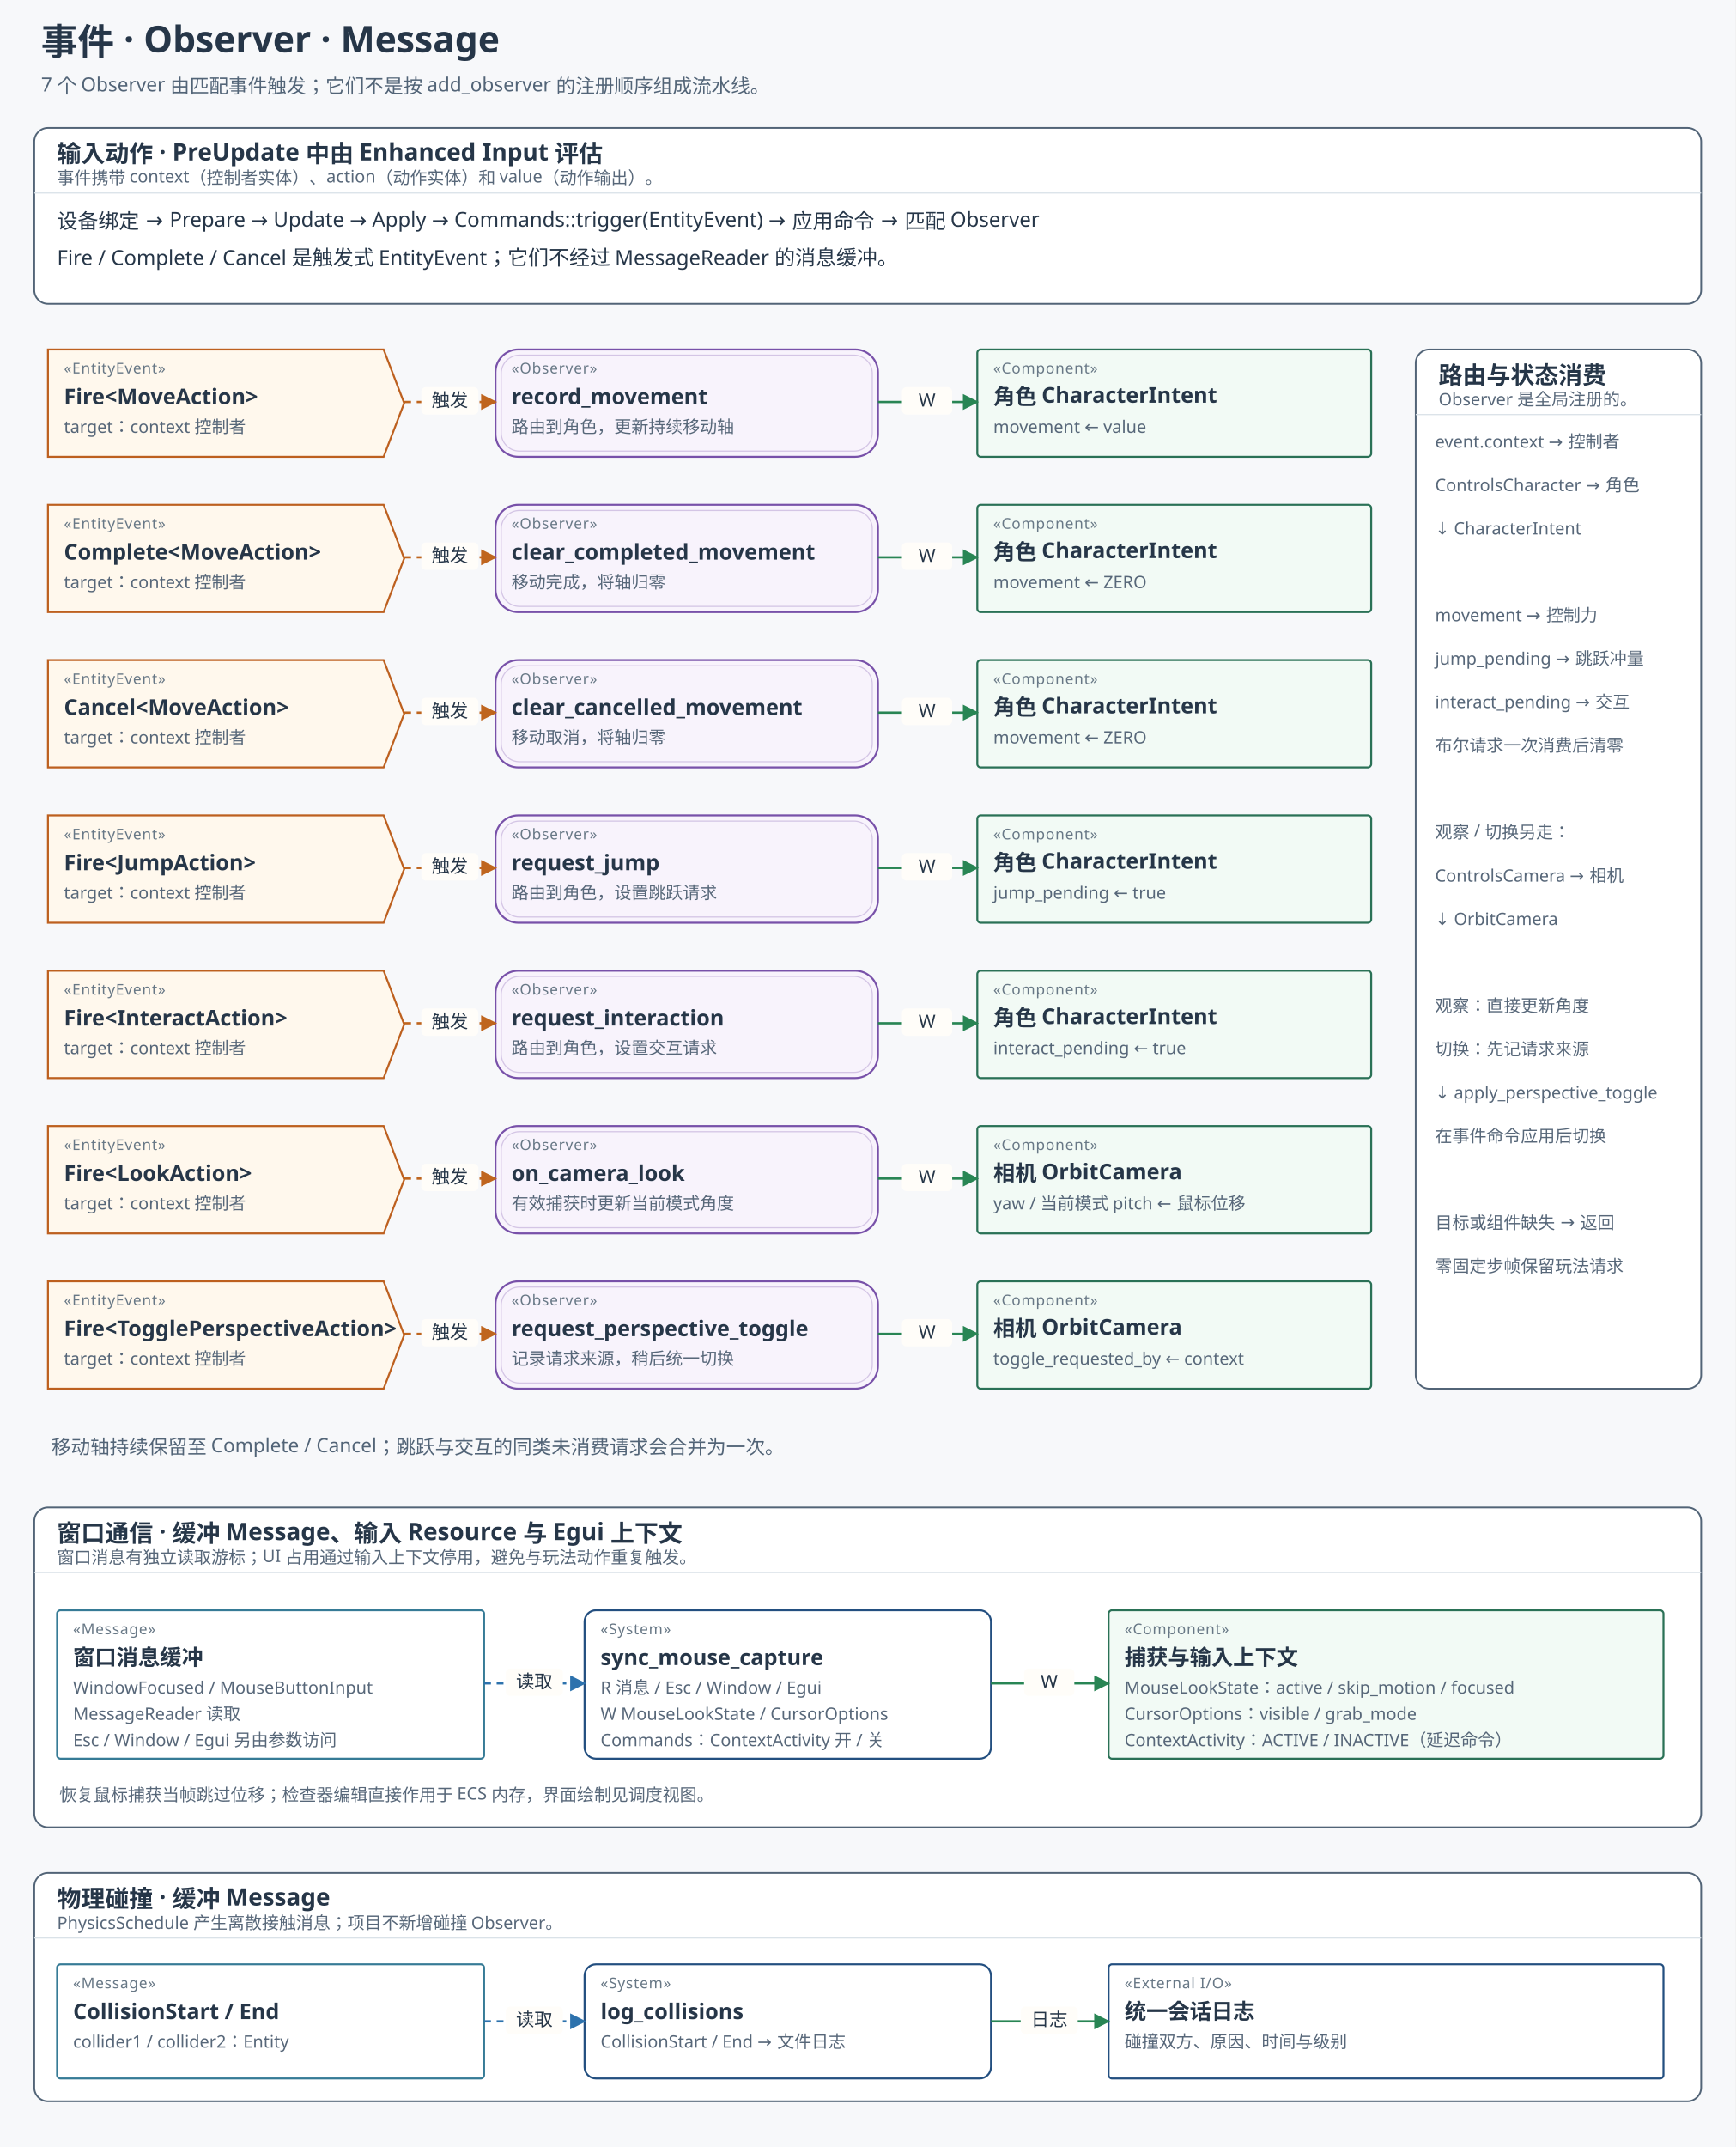
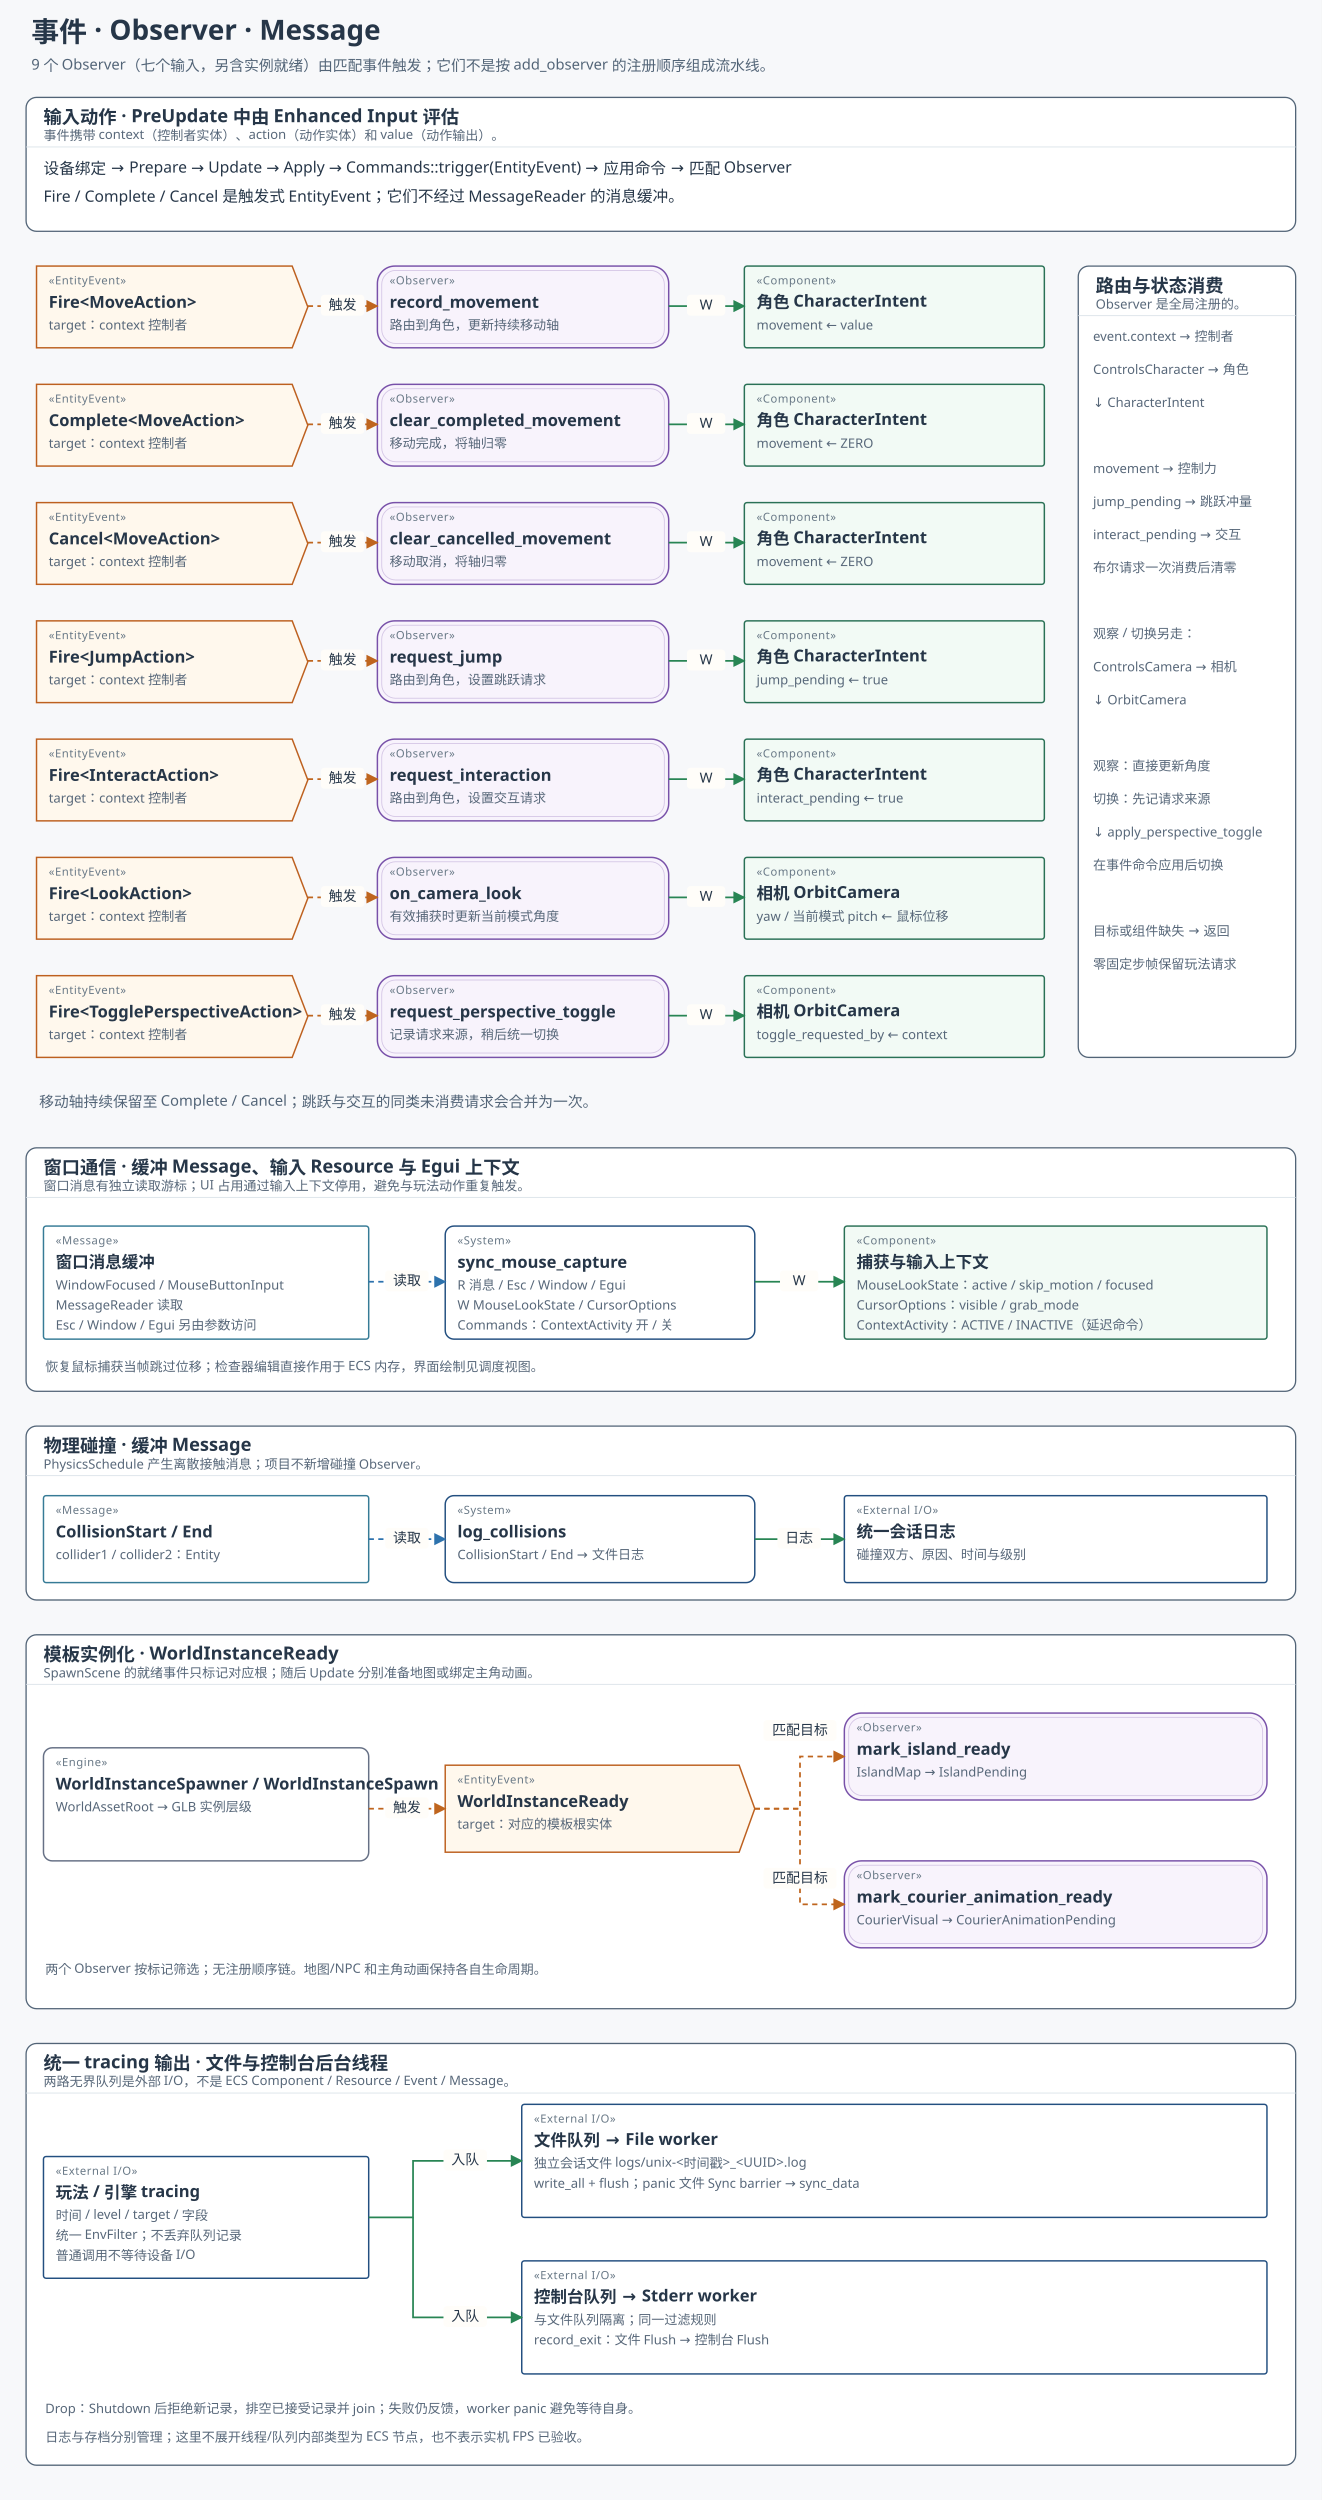
- <svg xmlns="http://www.w3.org/2000/svg" width="1520" height="1880" viewBox="0 0 1520 1880" role="img" aria-labelledby="title">
+ <svg xmlns="http://www.w3.org/2000/svg" width="1520" height="2875" viewBox="0 0 1520 2875" role="img" aria-labelledby="title">
  <defs>
    <marker id="arrow-order" viewBox="0 0 10 10" refX="9" refY="5" markerWidth="7" markerHeight="7" orient="auto-start-reverse">
      <path d="M0,0 L10,5 L0,10" fill="#324153" />
    </marker>
    <marker id="arrow-read" viewBox="0 0 10 10" refX="9" refY="5" markerWidth="7" markerHeight="7" orient="auto-start-reverse">
      <path d="M0,0 L10,5 L0,10" fill="#2d72ad" />
    </marker>
    <marker id="arrow-write" viewBox="0 0 10 10" refX="9" refY="5" markerWidth="7" markerHeight="7" orient="auto-start-reverse">
      <path d="M0,0 L10,5 L0,10" fill="#288554" />
    </marker>
    <marker id="arrow-trigger" viewBox="0 0 10 10" refX="9" refY="5" markerWidth="7" markerHeight="7" orient="auto-start-reverse">
      <path d="M0,0 L10,5 L0,10" fill="#bf651e" />
    </marker>
    <marker id="arrow-reference" viewBox="0 0 10 10" refX="9" refY="5" markerWidth="7" markerHeight="7" orient="auto-start-reverse">
      <path d="M0,0 L10,5 L0,10" fill="#7b65a6" />
    </marker>
    <marker id="arrow-relationship" viewBox="0 0 10 10" refX="9" refY="5" markerWidth="7" markerHeight="7" orient="auto-start-reverse">
      <path d="M0,0 L10,5 L0,10" fill="#7b65a6" />
    </marker>
    <marker id="arrow-registration" viewBox="0 0 10 10" refX="9" refY="5" markerWidth="7" markerHeight="7" orient="auto-start-reverse">
      <path d="M0,0 L10,5 L0,10" fill="#89939f" />
    </marker>
    <style>text{font-family:'Segoe UI','Microsoft YaHei',sans-serif;fill:#263648}.body{font-size:18px}.small{font-size:15px;fill:#576779}.stereotype{font-size:13px;fill:#687886;letter-spacing:.6px}.node-title{font-size:19px;font-weight:600}.group-title{font-size:21px;font-weight:600}.edge-label{font-size:16px}.page-title{font-size:32px;font-weight:650}.section-title{font-size:24px;font-weight:650}.note{font-size:17px;fill:#526477}.node{cursor:pointer}.node:focus{outline:none}.node.selected&gt;rect,.node.selected&gt;path{stroke:#db7521;stroke-width:4}.node.dim{opacity:.20}.edge.dim{opacity:.13}.edge.focused&gt;path{stroke-width:3.5}</style>
  </defs>
  <rect width="100%" height="100%" fill="#f7f8fa" />
  <text x="36" y="48" class="page-title" text-anchor="start">事件 · Observer · Message</text>
-   <text x="36" y="80" class="note" text-anchor="start">7 个 Observer 由匹配事件触发；它们不是按 add_observer 的注册顺序组成流水线。</text>
+   <text x="36" y="80" class="note" text-anchor="start">9 个 Observer（七个输入，另含实例就绪）由匹配事件触发；它们不是按 add_observer 的注册顺序组成流水线。</text>
  <g>
    <rect x="30" y="112" width="1460" height="154" rx="12" fill="#fff" stroke="#526477" stroke-width="1.5" />
    <path d="M30,169H1490" stroke="#dae2e8" />
    <text x="50" y="142" class="group-title" text-anchor="start">输入动作 · PreUpdate 中由 Enhanced Input 评估</text>
    <text x="50" y="161" class="small" text-anchor="start">事件携带 context（控制者实体）、action（动作实体）和 value（动作输出）。</text>
  </g>
  <text x="50" y="200" class="body" text-anchor="start">设备绑定 → Prepare → Update → Apply → Commands::trigger(EntityEvent) → 应用命令 → 匹配 Observer</text>
  <text x="50" y="232" class="body" text-anchor="start">Fire / Complete / Cancel 是触发式 EntityEvent；它们不经过 MessageReader 的消息缓冲。</text>
  <g class="node event" data-id="event-observe_move" tabindex="0" role="button" aria-label="Fire&lt;MoveAction&gt;">
    <path d="M42,306H336L354,353L336,400H42Z" fill="#fff8ed" stroke="#bd601f" stroke-width="1.7" />
    <text x="56" y="327" class="stereotype" text-anchor="start">«EntityEvent»</text>
    <text x="56" y="354" class="node-title" text-anchor="start">Fire&lt;MoveAction&gt;</text>
    <text x="56" y="379" class="small" text-anchor="start">target：context 控制者</text>
  </g>
  <g class="node observer" data-id="observe_move" tabindex="0" role="button" aria-label="record_movement">
    <rect x="434" y="306" width="335" height="94" rx="20" fill="#f8f3fc" stroke="#7851a9" stroke-width="1.7" />
    <rect x="439" y="311" width="325" height="84" rx="16" fill="none" stroke="#7851a9" stroke-opacity=".28" />
    <text x="448" y="327" class="stereotype" text-anchor="start">«Observer»</text>
    <text x="448" y="354" class="node-title" text-anchor="start">record_movement</text>
    <text x="448" y="379" class="small" text-anchor="start">路由到角色，更新持续移动轴</text>
  </g>
  <g class="node component" data-id="result-observe_move" tabindex="0" role="button" aria-label="角色 CharacterIntent">
    <rect x="856" y="306" width="345" height="94" rx="3" fill="#f2faf5" stroke="#2a7156" stroke-width="1.7" />
    <text x="870" y="327" class="stereotype" text-anchor="start">«Component»</text>
    <text x="870" y="354" class="node-title" text-anchor="start">角色 CharacterIntent</text>
    <text x="870" y="379" class="small" text-anchor="start">movement ← value</text>
  </g>
  <g class="edge trigger" data-connect="event-observe_move|observe_move">
    <path d="M354,352 L434,352" stroke="#bf651e" stroke-width="2" fill="none" stroke-dasharray="6 5" marker-end="url(#arrow-trigger)" />
    <rect x="369" y="339" width="50" height="24" rx="4" fill="#fffdf9" />
    <text x="394" y="356" class="edge-label" text-anchor="middle">触发</text>
  </g>
  <g class="edge write" data-connect="observe_move|result-observe_move|character.CharacterIntent">
    <path d="M769,352 L856,352" stroke="#288554" stroke-width="2" fill="none" marker-end="url(#arrow-write)" />
    <rect x="790" y="339" width="44" height="24" rx="4" fill="#fffdf9" />
    <text x="812" y="356" class="edge-label" text-anchor="middle">W</text>
  </g>
  <g class="node event" data-id="event-observe_complete" tabindex="0" role="button" aria-label="Complete&lt;MoveAction&gt;">
    <path d="M42,442H336L354,489L336,536H42Z" fill="#fff8ed" stroke="#bd601f" stroke-width="1.7" />
    <text x="56" y="463" class="stereotype" text-anchor="start">«EntityEvent»</text>
    <text x="56" y="490" class="node-title" text-anchor="start">Complete&lt;MoveAction&gt;</text>
    <text x="56" y="515" class="small" text-anchor="start">target：context 控制者</text>
  </g>
  <g class="node observer" data-id="observe_complete" tabindex="0" role="button" aria-label="clear_completed_movement">
    <rect x="434" y="442" width="335" height="94" rx="20" fill="#f8f3fc" stroke="#7851a9" stroke-width="1.7" />
    <rect x="439" y="447" width="325" height="84" rx="16" fill="none" stroke="#7851a9" stroke-opacity=".28" />
    <text x="448" y="463" class="stereotype" text-anchor="start">«Observer»</text>
    <text x="448" y="490" class="node-title" text-anchor="start">clear_completed_movement</text>
    <text x="448" y="515" class="small" text-anchor="start">移动完成，将轴归零</text>
  </g>
  <g class="node component" data-id="result-observe_complete" tabindex="0" role="button" aria-label="角色 CharacterIntent">
    <rect x="856" y="442" width="345" height="94" rx="3" fill="#f2faf5" stroke="#2a7156" stroke-width="1.7" />
    <text x="870" y="463" class="stereotype" text-anchor="start">«Component»</text>
    <text x="870" y="490" class="node-title" text-anchor="start">角色 CharacterIntent</text>
    <text x="870" y="515" class="small" text-anchor="start">movement ← ZERO</text>
  </g>
  <g class="edge trigger" data-connect="event-observe_complete|observe_complete">
    <path d="M354,488 L434,488" stroke="#bf651e" stroke-width="2" fill="none" stroke-dasharray="6 5" marker-end="url(#arrow-trigger)" />
    <rect x="369" y="475" width="50" height="24" rx="4" fill="#fffdf9" />
    <text x="394" y="492" class="edge-label" text-anchor="middle">触发</text>
  </g>
  <g class="edge write" data-connect="observe_complete|result-observe_complete|character.CharacterIntent">
    <path d="M769,488 L856,488" stroke="#288554" stroke-width="2" fill="none" marker-end="url(#arrow-write)" />
    <rect x="790" y="475" width="44" height="24" rx="4" fill="#fffdf9" />
    <text x="812" y="492" class="edge-label" text-anchor="middle">W</text>
  </g>
  <g class="node event" data-id="event-observe_cancel" tabindex="0" role="button" aria-label="Cancel&lt;MoveAction&gt;">
    <path d="M42,578H336L354,625L336,672H42Z" fill="#fff8ed" stroke="#bd601f" stroke-width="1.7" />
    <text x="56" y="599" class="stereotype" text-anchor="start">«EntityEvent»</text>
    <text x="56" y="626" class="node-title" text-anchor="start">Cancel&lt;MoveAction&gt;</text>
    <text x="56" y="651" class="small" text-anchor="start">target：context 控制者</text>
  </g>
  <g class="node observer" data-id="observe_cancel" tabindex="0" role="button" aria-label="clear_cancelled_movement">
    <rect x="434" y="578" width="335" height="94" rx="20" fill="#f8f3fc" stroke="#7851a9" stroke-width="1.7" />
    <rect x="439" y="583" width="325" height="84" rx="16" fill="none" stroke="#7851a9" stroke-opacity=".28" />
    <text x="448" y="599" class="stereotype" text-anchor="start">«Observer»</text>
    <text x="448" y="626" class="node-title" text-anchor="start">clear_cancelled_movement</text>
    <text x="448" y="651" class="small" text-anchor="start">移动取消，将轴归零</text>
  </g>
  <g class="node component" data-id="result-observe_cancel" tabindex="0" role="button" aria-label="角色 CharacterIntent">
    <rect x="856" y="578" width="345" height="94" rx="3" fill="#f2faf5" stroke="#2a7156" stroke-width="1.7" />
    <text x="870" y="599" class="stereotype" text-anchor="start">«Component»</text>
    <text x="870" y="626" class="node-title" text-anchor="start">角色 CharacterIntent</text>
    <text x="870" y="651" class="small" text-anchor="start">movement ← ZERO</text>
  </g>
  <g class="edge trigger" data-connect="event-observe_cancel|observe_cancel">
    <path d="M354,624 L434,624" stroke="#bf651e" stroke-width="2" fill="none" stroke-dasharray="6 5" marker-end="url(#arrow-trigger)" />
    <rect x="369" y="611" width="50" height="24" rx="4" fill="#fffdf9" />
    <text x="394" y="628" class="edge-label" text-anchor="middle">触发</text>
  </g>
  <g class="edge write" data-connect="observe_cancel|result-observe_cancel|character.CharacterIntent">
    <path d="M769,624 L856,624" stroke="#288554" stroke-width="2" fill="none" marker-end="url(#arrow-write)" />
    <rect x="790" y="611" width="44" height="24" rx="4" fill="#fffdf9" />
    <text x="812" y="628" class="edge-label" text-anchor="middle">W</text>
  </g>
  <g class="node event" data-id="event-observe_jump" tabindex="0" role="button" aria-label="Fire&lt;JumpAction&gt;">
    <path d="M42,714H336L354,761L336,808H42Z" fill="#fff8ed" stroke="#bd601f" stroke-width="1.7" />
    <text x="56" y="735" class="stereotype" text-anchor="start">«EntityEvent»</text>
    <text x="56" y="762" class="node-title" text-anchor="start">Fire&lt;JumpAction&gt;</text>
    <text x="56" y="787" class="small" text-anchor="start">target：context 控制者</text>
  </g>
  <g class="node observer" data-id="observe_jump" tabindex="0" role="button" aria-label="request_jump">
    <rect x="434" y="714" width="335" height="94" rx="20" fill="#f8f3fc" stroke="#7851a9" stroke-width="1.7" />
    <rect x="439" y="719" width="325" height="84" rx="16" fill="none" stroke="#7851a9" stroke-opacity=".28" />
    <text x="448" y="735" class="stereotype" text-anchor="start">«Observer»</text>
    <text x="448" y="762" class="node-title" text-anchor="start">request_jump</text>
    <text x="448" y="787" class="small" text-anchor="start">路由到角色，设置跳跃请求</text>
  </g>
  <g class="node component" data-id="result-observe_jump" tabindex="0" role="button" aria-label="角色 CharacterIntent">
    <rect x="856" y="714" width="345" height="94" rx="3" fill="#f2faf5" stroke="#2a7156" stroke-width="1.7" />
    <text x="870" y="735" class="stereotype" text-anchor="start">«Component»</text>
    <text x="870" y="762" class="node-title" text-anchor="start">角色 CharacterIntent</text>
    <text x="870" y="787" class="small" text-anchor="start">jump_pending ← true</text>
  </g>
  <g class="edge trigger" data-connect="event-observe_jump|observe_jump">
    <path d="M354,760 L434,760" stroke="#bf651e" stroke-width="2" fill="none" stroke-dasharray="6 5" marker-end="url(#arrow-trigger)" />
    <rect x="369" y="747" width="50" height="24" rx="4" fill="#fffdf9" />
    <text x="394" y="764" class="edge-label" text-anchor="middle">触发</text>
  </g>
  <g class="edge write" data-connect="observe_jump|result-observe_jump|character.CharacterIntent">
    <path d="M769,760 L856,760" stroke="#288554" stroke-width="2" fill="none" marker-end="url(#arrow-write)" />
    <rect x="790" y="747" width="44" height="24" rx="4" fill="#fffdf9" />
    <text x="812" y="764" class="edge-label" text-anchor="middle">W</text>
  </g>
  <g class="node event" data-id="event-observe_interact" tabindex="0" role="button" aria-label="Fire&lt;InteractAction&gt;">
    <path d="M42,850H336L354,897L336,944H42Z" fill="#fff8ed" stroke="#bd601f" stroke-width="1.7" />
    <text x="56" y="871" class="stereotype" text-anchor="start">«EntityEvent»</text>
    <text x="56" y="898" class="node-title" text-anchor="start">Fire&lt;InteractAction&gt;</text>
    <text x="56" y="923" class="small" text-anchor="start">target：context 控制者</text>
  </g>
  <g class="node observer" data-id="observe_interact" tabindex="0" role="button" aria-label="request_interaction">
    <rect x="434" y="850" width="335" height="94" rx="20" fill="#f8f3fc" stroke="#7851a9" stroke-width="1.7" />
    <rect x="439" y="855" width="325" height="84" rx="16" fill="none" stroke="#7851a9" stroke-opacity=".28" />
    <text x="448" y="871" class="stereotype" text-anchor="start">«Observer»</text>
    <text x="448" y="898" class="node-title" text-anchor="start">request_interaction</text>
    <text x="448" y="923" class="small" text-anchor="start">路由到角色，设置交互请求</text>
  </g>
  <g class="node component" data-id="result-observe_interact" tabindex="0" role="button" aria-label="角色 CharacterIntent">
    <rect x="856" y="850" width="345" height="94" rx="3" fill="#f2faf5" stroke="#2a7156" stroke-width="1.7" />
    <text x="870" y="871" class="stereotype" text-anchor="start">«Component»</text>
    <text x="870" y="898" class="node-title" text-anchor="start">角色 CharacterIntent</text>
    <text x="870" y="923" class="small" text-anchor="start">interact_pending ← true</text>
  </g>
  <g class="edge trigger" data-connect="event-observe_interact|observe_interact">
    <path d="M354,896 L434,896" stroke="#bf651e" stroke-width="2" fill="none" stroke-dasharray="6 5" marker-end="url(#arrow-trigger)" />
    <rect x="369" y="883" width="50" height="24" rx="4" fill="#fffdf9" />
    <text x="394" y="900" class="edge-label" text-anchor="middle">触发</text>
  </g>
  <g class="edge write" data-connect="observe_interact|result-observe_interact|character.CharacterIntent">
    <path d="M769,896 L856,896" stroke="#288554" stroke-width="2" fill="none" marker-end="url(#arrow-write)" />
    <rect x="790" y="883" width="44" height="24" rx="4" fill="#fffdf9" />
    <text x="812" y="900" class="edge-label" text-anchor="middle">W</text>
  </g>
  <g class="node event" data-id="event-observe_look" tabindex="0" role="button" aria-label="Fire&lt;LookAction&gt;">
    <path d="M42,986H336L354,1033L336,1080H42Z" fill="#fff8ed" stroke="#bd601f" stroke-width="1.7" />
    <text x="56" y="1007" class="stereotype" text-anchor="start">«EntityEvent»</text>
    <text x="56" y="1034" class="node-title" text-anchor="start">Fire&lt;LookAction&gt;</text>
    <text x="56" y="1059" class="small" text-anchor="start">target：context 控制者</text>
  </g>
  <g class="node observer" data-id="observe_look" tabindex="0" role="button" aria-label="on_camera_look">
    <rect x="434" y="986" width="335" height="94" rx="20" fill="#f8f3fc" stroke="#7851a9" stroke-width="1.7" />
    <rect x="439" y="991" width="325" height="84" rx="16" fill="none" stroke="#7851a9" stroke-opacity=".28" />
    <text x="448" y="1007" class="stereotype" text-anchor="start">«Observer»</text>
    <text x="448" y="1034" class="node-title" text-anchor="start">on_camera_look</text>
    <text x="448" y="1059" class="small" text-anchor="start">有效捕获时更新当前模式角度</text>
  </g>
  <g class="node component" data-id="result-observe_look" tabindex="0" role="button" aria-label="相机 OrbitCamera">
    <rect x="856" y="986" width="345" height="94" rx="3" fill="#f2faf5" stroke="#2a7156" stroke-width="1.7" />
    <text x="870" y="1007" class="stereotype" text-anchor="start">«Component»</text>
    <text x="870" y="1034" class="node-title" text-anchor="start">相机 OrbitCamera</text>
    <text x="870" y="1059" class="small" text-anchor="start">yaw / 当前模式 pitch ← 鼠标位移</text>
  </g>
  <g class="edge trigger" data-connect="event-observe_look|observe_look">
    <path d="M354,1032 L434,1032" stroke="#bf651e" stroke-width="2" fill="none" stroke-dasharray="6 5" marker-end="url(#arrow-trigger)" />
    <rect x="369" y="1019" width="50" height="24" rx="4" fill="#fffdf9" />
    <text x="394" y="1036" class="edge-label" text-anchor="middle">触发</text>
  </g>
  <g class="edge write" data-connect="observe_look|result-observe_look|camera.OrbitCamera">
    <path d="M769,1032 L856,1032" stroke="#288554" stroke-width="2" fill="none" marker-end="url(#arrow-write)" />
    <rect x="790" y="1019" width="44" height="24" rx="4" fill="#fffdf9" />
    <text x="812" y="1036" class="edge-label" text-anchor="middle">W</text>
  </g>
  <g class="node event" data-id="event-observe_perspective" tabindex="0" role="button" aria-label="Fire&lt;TogglePerspectiveAction&gt;">
    <path d="M42,1122H336L354,1169L336,1216H42Z" fill="#fff8ed" stroke="#bd601f" stroke-width="1.7" />
    <text x="56" y="1143" class="stereotype" text-anchor="start">«EntityEvent»</text>
    <text textLength="278" lengthAdjust="spacingAndGlyphs" x="56" y="1170" class="node-title" text-anchor="start">Fire&lt;TogglePerspectiveAction&gt;</text>
    <text x="56" y="1195" class="small" text-anchor="start">target：context 控制者</text>
  </g>
  <g class="node observer" data-id="observe_perspective" tabindex="0" role="button" aria-label="request_perspective_toggle">
    <rect x="434" y="1122" width="335" height="94" rx="20" fill="#f8f3fc" stroke="#7851a9" stroke-width="1.7" />
    <rect x="439" y="1127" width="325" height="84" rx="16" fill="none" stroke="#7851a9" stroke-opacity=".28" />
    <text x="448" y="1143" class="stereotype" text-anchor="start">«Observer»</text>
    <text x="448" y="1170" class="node-title" text-anchor="start">request_perspective_toggle</text>
    <text x="448" y="1195" class="small" text-anchor="start">记录请求来源，稍后统一切换</text>
  </g>
  <g class="node component" data-id="result-observe_perspective" tabindex="0" role="button" aria-label="相机 OrbitCamera">
    <rect x="856" y="1122" width="345" height="94" rx="3" fill="#f2faf5" stroke="#2a7156" stroke-width="1.7" />
    <text x="870" y="1143" class="stereotype" text-anchor="start">«Component»</text>
    <text x="870" y="1170" class="node-title" text-anchor="start">相机 OrbitCamera</text>
    <text x="870" y="1195" class="small" text-anchor="start">toggle_requested_by ← context</text>
  </g>
  <g class="edge trigger" data-connect="event-observe_perspective|observe_perspective">
    <path d="M354,1168 L434,1168" stroke="#bf651e" stroke-width="2" fill="none" stroke-dasharray="6 5" marker-end="url(#arrow-trigger)" />
    <rect x="369" y="1155" width="50" height="24" rx="4" fill="#fffdf9" />
    <text x="394" y="1172" class="edge-label" text-anchor="middle">触发</text>
  </g>
  <g class="edge write" data-connect="observe_perspective|result-observe_perspective|camera.OrbitCamera">
    <path d="M769,1168 L856,1168" stroke="#288554" stroke-width="2" fill="none" marker-end="url(#arrow-write)" />
    <rect x="790" y="1155" width="44" height="24" rx="4" fill="#fffdf9" />
    <text x="812" y="1172" class="edge-label" text-anchor="middle">W</text>
  </g>
  <g>
    <rect x="1240" y="306" width="250" height="910" rx="12" fill="#fff" stroke="#526477" stroke-width="1.5" />
    <path d="M1240,363H1490" stroke="#dae2e8" />
    <text x="1260" y="336" class="group-title" text-anchor="start">路由与状态消费</text>
    <text x="1260" y="355" class="small" text-anchor="start">Observer 是全局注册的。</text>
  </g>
  <text x="1257" y="392" class="small" text-anchor="start">event.context → 控制者</text>
  <text x="1257" y="430" class="small" text-anchor="start">ControlsCharacter → 角色</text>
  <text x="1257" y="468" class="small" text-anchor="start">↓ CharacterIntent</text>
  <text x="1257" y="506" class="small" text-anchor="start" />
  <text x="1257" y="544" class="small" text-anchor="start">movement → 控制力</text>
  <text x="1257" y="582" class="small" text-anchor="start">jump_pending → 跳跃冲量</text>
  <text x="1257" y="620" class="small" text-anchor="start">interact_pending → 交互</text>
  <text x="1257" y="658" class="small" text-anchor="start">布尔请求一次消费后清零</text>
  <text x="1257" y="696" class="small" text-anchor="start" />
  <text x="1257" y="734" class="small" text-anchor="start">观察 / 切换另走：</text>
  <text x="1257" y="772" class="small" text-anchor="start">ControlsCamera → 相机</text>
  <text x="1257" y="810" class="small" text-anchor="start">↓ OrbitCamera</text>
  <text x="1257" y="848" class="small" text-anchor="start" />
  <text x="1257" y="886" class="small" text-anchor="start">观察：直接更新角度</text>
  <text x="1257" y="924" class="small" text-anchor="start">切换：先记请求来源</text>
  <text textLength="216" lengthAdjust="spacingAndGlyphs" x="1257" y="962" class="small" text-anchor="start">↓ apply_perspective_toggle</text>
  <text x="1257" y="1000" class="small" text-anchor="start">在事件命令应用后切换</text>
  <text x="1257" y="1038" class="small" text-anchor="start" />
  <text x="1257" y="1076" class="small" text-anchor="start">目标或组件缺失 → 返回</text>
  <text x="1257" y="1114" class="small" text-anchor="start">零固定步帧保留玩法请求</text>
  <text x="45" y="1273" class="note" text-anchor="start">移动轴持续保留至 Complete / Cancel；跳跃与交互的同类未消费请求会合并为一次。</text>
  <g>
    <rect x="30" y="1320" width="1460" height="280" rx="12" fill="#fff" stroke="#526477" stroke-width="1.5" />
    <path d="M30,1377H1490" stroke="#dae2e8" />
    <text x="50" y="1350" class="group-title" text-anchor="start">窗口通信 · 缓冲 Message、输入 Resource 与 Egui 上下文</text>
    <text x="50" y="1369" class="small" text-anchor="start">窗口消息有独立读取游标；UI 占用通过输入上下文停用，避免与玩法动作重复触发。</text>
  </g>
  <g class="node message" data-id="window-messages" tabindex="0" role="button" aria-label="WindowFocused / MouseButtonInput">
    <rect x="50" y="1410" width="374" height="130" rx="3" fill="#fff" stroke="#367b96" stroke-width="1.7" />
    <text x="64" y="1431" class="stereotype" text-anchor="start">«Message»</text>
    <text x="64" y="1458" class="node-title" text-anchor="start">窗口消息缓冲</text>
    <text x="64" y="1483" class="small" text-anchor="start">WindowFocused / MouseButtonInput</text>
    <text x="64" y="1506" class="small" text-anchor="start">MessageReader 读取</text>
    <text x="64" y="1529" class="small" text-anchor="start">Esc / Window / Egui 另由参数访问</text>
  </g>
  <g class="node system" data-id="mouse_capture" tabindex="0" role="button" aria-label="sync_mouse_capture">
    <rect x="512" y="1410" width="356" height="130" rx="10" fill="#fff" stroke="#234f80" stroke-width="1.7" />
    <text x="526" y="1431" class="stereotype" text-anchor="start">«System»</text>
    <text x="526" y="1458" class="node-title" text-anchor="start">sync_mouse_capture</text>
    <text x="526" y="1483" class="small" text-anchor="start">R 消息 / Esc / Window / Egui</text>
    <text x="526" y="1506" class="small" text-anchor="start">W MouseLookState / CursorOptions</text>
    <text x="526" y="1529" class="small" text-anchor="start">Commands：ContextActivity 开 / 关</text>
  </g>
  <g class="node component" data-id="capture-state" tabindex="0" role="button" aria-label="捕获与输入上下文">
    <rect x="971" y="1410" width="486" height="130" rx="3" fill="#f2faf5" stroke="#2a7156" stroke-width="1.7" />
    <text x="985" y="1431" class="stereotype" text-anchor="start">«Component»</text>
    <text x="985" y="1458" class="node-title" text-anchor="start">捕获与输入上下文</text>
    <text x="985" y="1483" class="small" text-anchor="start">MouseLookState：active / skip_motion / focused</text>
    <text x="985" y="1506" class="small" text-anchor="start">CursorOptions：visible / grab_mode</text>
    <text x="985" y="1529" class="small" text-anchor="start">ContextActivity：ACTIVE / INACTIVE（延迟命令）</text>
  </g>
  <g class="edge read" data-connect="window-messages|mouse_capture">
    <path d="M424,1474 L512,1474" stroke="#2d72ad" stroke-width="2" fill="none" stroke-dasharray="6 5" marker-end="url(#arrow-read)" />
    <rect x="443" y="1461" width="50" height="24" rx="4" fill="#fffdf9" />
    <text x="468" y="1478" class="edge-label" text-anchor="middle">读取</text>
  </g>
  <g class="edge write" data-connect="mouse_capture|capture-state">
    <path d="M868,1474 L971,1474" stroke="#288554" stroke-width="2" fill="none" marker-end="url(#arrow-write)" />
    <rect x="897" y="1461" width="44" height="24" rx="4" fill="#fffdf9" />
    <text x="919" y="1478" class="edge-label" text-anchor="middle">W</text>
  </g>
  <text x="52" y="1577" class="small" text-anchor="start">恢复鼠标捕获当帧跳过位移；检查器编辑直接作用于 ECS 内存，界面绘制见调度视图。</text>
  <g>
    <rect x="30" y="1640" width="1460" height="200" rx="12" fill="#fff" stroke="#526477" stroke-width="1.5" />
    <path d="M30,1697H1490" stroke="#dae2e8" />
    <text x="50" y="1670" class="group-title" text-anchor="start">物理碰撞 · 缓冲 Message</text>
    <text x="50" y="1689" class="small" text-anchor="start">PhysicsSchedule 产生离散接触消息；项目不新增碰撞 Observer。</text>
  </g>
  <g class="node message" data-id="physics-messages" tabindex="0" role="button" aria-label="CollisionStart / CollisionEnd">
    <rect x="50" y="1720" width="374" height="100" rx="3" fill="#fff" stroke="#367b96" stroke-width="1.7" />
    <text x="64" y="1741" class="stereotype" text-anchor="start">«Message»</text>
    <text x="64" y="1768" class="node-title" text-anchor="start">CollisionStart / End</text>
    <text x="64" y="1793" class="small" text-anchor="start">collider1 / collider2：Entity</text>
  </g>
  <g class="node system" data-id="collision_log" tabindex="0" role="button" aria-label="log_collisions">
    <rect x="512" y="1720" width="356" height="100" rx="10" fill="#fff" stroke="#234f80" stroke-width="1.7" />
    <text x="526" y="1741" class="stereotype" text-anchor="start">«System»</text>
    <text x="526" y="1768" class="node-title" text-anchor="start">log_collisions</text>
    <text x="526" y="1793" class="small" text-anchor="start">CollisionStart / End → 文件日志</text>
  </g>
  <g class="node external" data-id="physics-file-log" tabindex="0" role="button" aria-label="会话文件日志">
    <rect x="971" y="1720" width="486" height="100" rx="3" fill="#fff" stroke="#234f80" stroke-width="1.7" />
    <text x="985" y="1741" class="stereotype" text-anchor="start">«External I/O»</text>
    <text x="985" y="1768" class="node-title" text-anchor="start">统一会话日志</text>
    <text x="985" y="1793" class="small" text-anchor="start">碰撞双方、原因、时间与级别</text>
  </g>
  <g class="edge read" data-connect="physics-messages|collision_log">
    <path d="M424,1770 L512,1770" stroke="#2d72ad" stroke-width="2" fill="none" stroke-dasharray="6 5" marker-end="url(#arrow-read)" />
    <rect x="443" y="1757" width="50" height="24" rx="4" fill="#fffdf9" />
    <text x="468" y="1774" class="edge-label" text-anchor="middle">读取</text>
  </g>
  <g class="edge write" data-connect="collision_log|physics-file-log">
    <path d="M868,1770 L971,1770" stroke="#288554" stroke-width="2" fill="none" marker-end="url(#arrow-write)" />
    <rect x="894" y="1757" width="50" height="24" rx="4" fill="#fffdf9" />
    <text x="919" y="1774" class="edge-label" text-anchor="middle">日志</text>
  </g>
+   <g>
+     <rect x="30" y="1880" width="1460" height="430" rx="12" fill="#fff" stroke="#526477" stroke-width="1.5" />
+     <path d="M30,1937H1490" stroke="#dae2e8" />
+     <text x="50" y="1910" class="group-title" text-anchor="start">模板实例化 · WorldInstanceReady</text>
+     <text x="50" y="1929" class="small" text-anchor="start">SpawnScene 的就绪事件只标记对应根；随后 Update 分别准备地图或绑定主角动画。</text>
+   </g>
+   <g class="node engine" data-id="world_spawn" tabindex="0" role="button" aria-label="WorldInstanceSpawner / WorldInstanceSpawn">
+     <rect x="50" y="2010" width="374" height="130" rx="10" fill="#fff" stroke="#667085" stroke-width="1.7" />
+     <text x="64" y="2031" class="stereotype" text-anchor="start">«Engine»</text>
+     <text textLength="340" lengthAdjust="spacingAndGlyphs" x="64" y="2058" class="node-title" text-anchor="start">WorldInstanceSpawner / WorldInstanceSpawn</text>
+     <text x="64" y="2083" class="small" text-anchor="start">WorldAssetRoot → GLB 实例层级</text>
+   </g>
+   <g class="node event" data-id="world-ready-event" tabindex="0" role="button" aria-label="WorldInstanceReady">
+     <path d="M512,2030H850L868,2080L850,2130H512Z" fill="#fff8ed" stroke="#bd601f" stroke-width="1.7" />
+     <text x="526" y="2051" class="stereotype" text-anchor="start">«EntityEvent»</text>
+     <text x="526" y="2078" class="node-title" text-anchor="start">WorldInstanceReady</text>
+     <text x="526" y="2103" class="small" text-anchor="start">target：对应的模板根实体</text>
+   </g>
+   <g class="edge trigger" data-connect="world_spawn|world-ready-event">
+     <path d="M424,2080 L512,2080" stroke="#bf651e" stroke-width="2" fill="none" stroke-dasharray="6 5" marker-end="url(#arrow-trigger)" />
+     <rect x="443" y="2067" width="50" height="24" rx="4" fill="#fffdf9" />
+     <text x="468" y="2084" class="edge-label" text-anchor="middle">触发</text>
+   </g>
+   <g class="node observer" data-id="island_ready_observer" tabindex="0" role="button" aria-label="mark_island_ready">
+     <rect x="971" y="1970" width="486" height="100" rx="20" fill="#f8f3fc" stroke="#7851a9" stroke-width="1.7" />
+     <rect x="976" y="1975" width="476" height="90" rx="16" fill="none" stroke="#7851a9" stroke-opacity=".28" />
+     <text x="985" y="1991" class="stereotype" text-anchor="start">«Observer»</text>
+     <text x="985" y="2018" class="node-title" text-anchor="start">mark_island_ready</text>
+     <text x="985" y="2043" class="small" text-anchor="start">IslandMap → IslandPending</text>
+   </g>
+   <g class="edge trigger" data-connect="world-ready-event|island_ready_observer">
+     <path d="M868,2080 L920,2080 L920,2020 L971,2020" stroke="#bf651e" stroke-width="2" fill="none" stroke-dasharray="6 5" marker-end="url(#arrow-trigger)" />
+     <rect x="878" y="1978" width="84" height="24" rx="4" fill="#fffdf9" />
+     <text x="920" y="1995" class="edge-label" text-anchor="middle">匹配目标</text>
+   </g>
+   <g class="node observer" data-id="courier_ready_observer" tabindex="0" role="button" aria-label="mark_courier_animation_ready">
+     <rect x="971" y="2140" width="486" height="100" rx="20" fill="#f8f3fc" stroke="#7851a9" stroke-width="1.7" />
+     <rect x="976" y="2145" width="476" height="90" rx="16" fill="none" stroke="#7851a9" stroke-opacity=".28" />
+     <text x="985" y="2161" class="stereotype" text-anchor="start">«Observer»</text>
+     <text x="985" y="2188" class="node-title" text-anchor="start">mark_courier_animation_ready</text>
+     <text x="985" y="2213" class="small" text-anchor="start">CourierVisual → CourierAnimationPending</text>
+   </g>
+   <g class="edge trigger" data-connect="world-ready-event|courier_ready_observer">
+     <path d="M868,2080 L920,2080 L920,2190 L971,2190" stroke="#bf651e" stroke-width="2" fill="none" stroke-dasharray="6 5" marker-end="url(#arrow-trigger)" />
+     <rect x="878" y="2148" width="84" height="24" rx="4" fill="#fffdf9" />
+     <text x="920" y="2165" class="edge-label" text-anchor="middle">匹配目标</text>
+   </g>
+   <text x="52" y="2270" class="small" text-anchor="start">两个 Observer 按标记筛选；无注册顺序链。地图/NPC 和主角动画保持各自生命周期。</text>
+   <g>
+     <rect x="30" y="2350" width="1460" height="485" rx="12" fill="#fff" stroke="#526477" stroke-width="1.5" />
+     <path d="M30,2407H1490" stroke="#dae2e8" />
+     <text x="50" y="2380" class="group-title" text-anchor="start">统一 tracing 输出 · 文件与控制台后台线程</text>
+     <text x="50" y="2399" class="small" text-anchor="start">两路无界队列是外部 I/O，不是 ECS Component / Resource / Event / Message。</text>
+   </g>
+   <g class="node external" data-id="log-producer" tabindex="0" role="button" aria-label="tracing producer">
+     <rect x="50" y="2480" width="374" height="140" rx="3" fill="#fff" stroke="#234f80" stroke-width="1.7" />
+     <text x="64" y="2501" class="stereotype" text-anchor="start">«External I/O»</text>
+     <text x="64" y="2528" class="node-title" text-anchor="start">玩法 / 引擎 tracing</text>
+     <text x="64" y="2553" class="small" text-anchor="start">时间 / level / target / 字段</text>
+     <text x="64" y="2576" class="small" text-anchor="start">统一 EnvFilter；不丢弃队列记录</text>
+     <text x="64" y="2599" class="small" text-anchor="start">普通调用不等待设备 I/O</text>
+   </g>
+   <g class="node external" data-id="log-file-worker" tabindex="0" role="button" aria-label="File worker">
+     <rect x="600" y="2420" width="857" height="130" rx="3" fill="#fff" stroke="#234f80" stroke-width="1.7" />
+     <text x="614" y="2441" class="stereotype" text-anchor="start">«External I/O»</text>
+     <text x="614" y="2468" class="node-title" text-anchor="start">文件队列 → File worker</text>
+     <text x="614" y="2493" class="small" text-anchor="start">独立会话文件 logs/unix-&lt;时间戳&gt;_&lt;UUID&gt;.log</text>
+     <text x="614" y="2516" class="small" text-anchor="start">write_all + flush；panic 文件 Sync barrier → sync_data</text>
+   </g>
+   <g class="node external" data-id="log-console-worker" tabindex="0" role="button" aria-label="Console worker">
+     <rect x="600" y="2600" width="857" height="130" rx="3" fill="#fff" stroke="#234f80" stroke-width="1.7" />
+     <text x="614" y="2621" class="stereotype" text-anchor="start">«External I/O»</text>
+     <text x="614" y="2648" class="node-title" text-anchor="start">控制台队列 → Stderr worker</text>
+     <text x="614" y="2673" class="small" text-anchor="start">与文件队列隔离；同一过滤规则</text>
+     <text x="614" y="2696" class="small" text-anchor="start">record_exit：文件 Flush → 控制台 Flush</text>
+   </g>
+   <g class="edge write" data-connect="log-producer|log-file-worker">
+     <path d="M424,2550 L475,2550 L475,2485 L600,2485" stroke="#288554" stroke-width="2" fill="none" marker-end="url(#arrow-write)" />
+     <rect x="510" y="2472" width="50" height="24" rx="4" fill="#fffdf9" />
+     <text x="535" y="2489" class="edge-label" text-anchor="middle">入队</text>
+   </g>
+   <g class="edge write" data-connect="log-producer|log-console-worker">
+     <path d="M475,2550 L475,2665 L600,2665" stroke="#288554" stroke-width="2" fill="none" marker-end="url(#arrow-write)" />
+     <rect x="510" y="2652" width="50" height="24" rx="4" fill="#fffdf9" />
+     <text x="535" y="2669" class="edge-label" text-anchor="middle">入队</text>
+   </g>
+   <text x="52" y="2775" class="small" text-anchor="start">Drop：Shutdown 后拒绝新记录，排空已接受记录并 join；失败仍反馈，worker panic 避免等待自身。</text>
+   <text x="52" y="2808" class="small" text-anchor="start">日志与存档分别管理；这里不展开线程/队列内部类型为 ECS 节点，也不表示实机 FPS 已验收。</text>
</svg>
